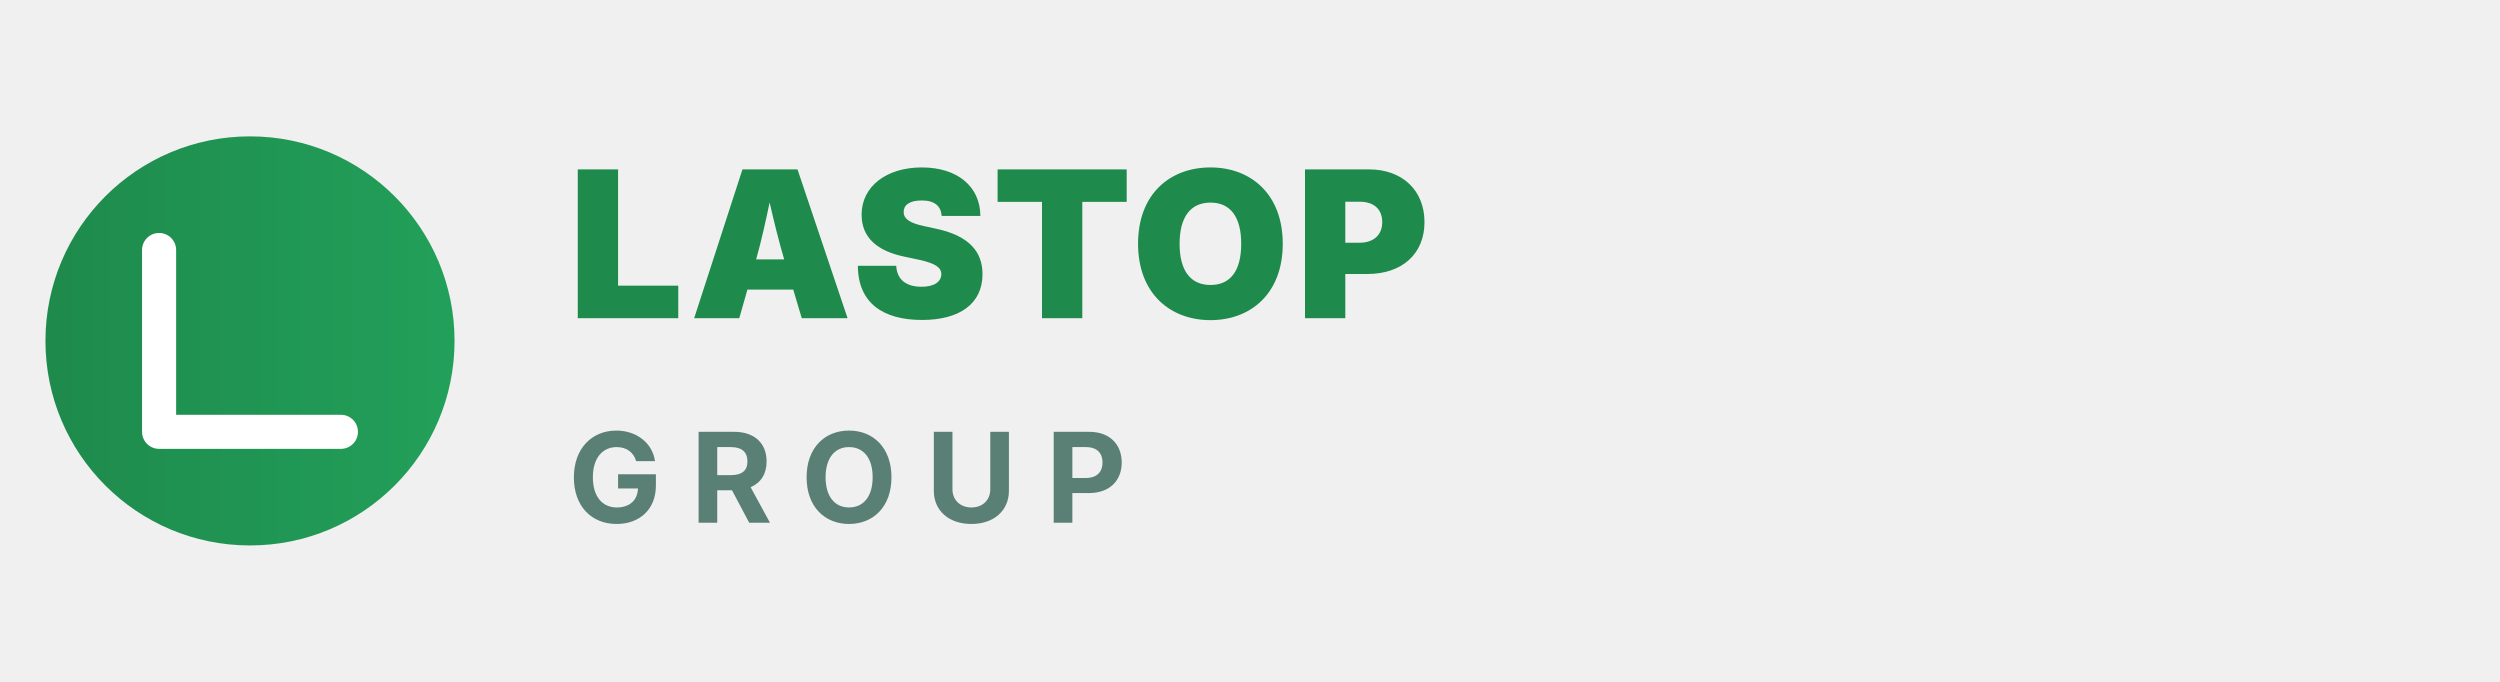
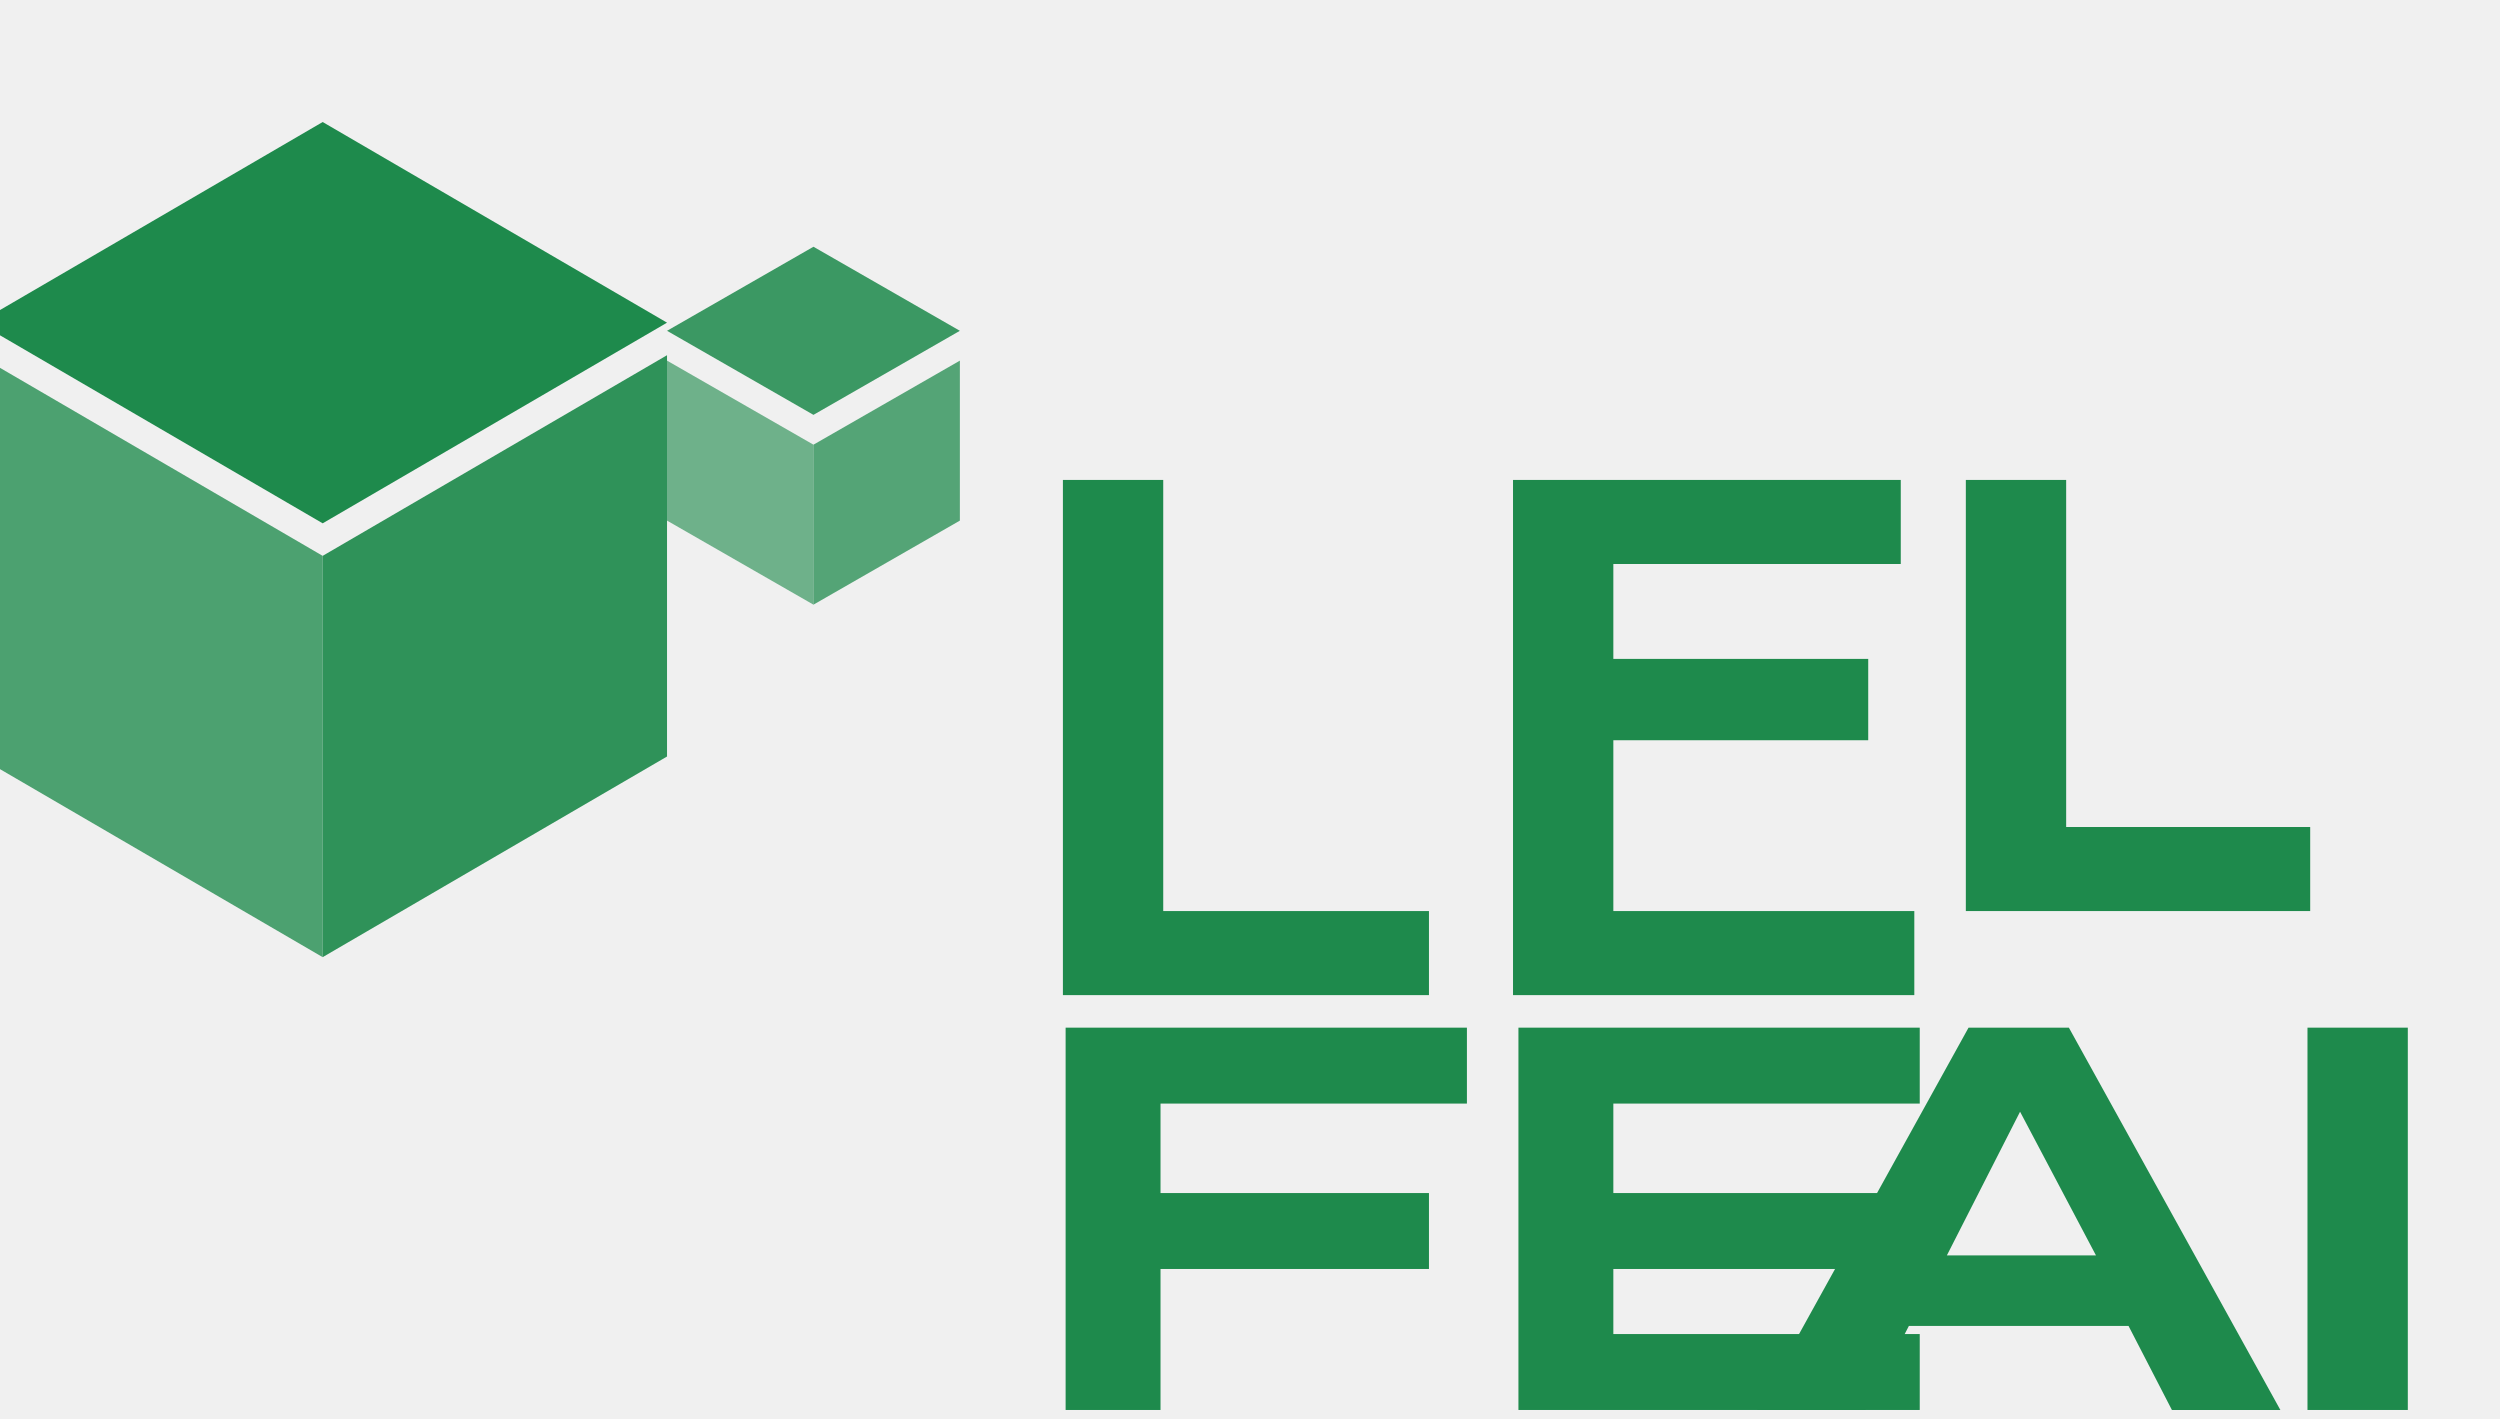
- <svg xmlns="http://www.w3.org/2000/svg" viewBox="0 0 220 60" width="220" height="60" role="img" aria-label="LASTOP GROUP">
+ <svg xmlns="http://www.w3.org/2000/svg" viewBox="0 0 922 523" role="img" aria-label="LASTOP GROUP">
  <defs>
-     <linearGradient id="lg" x1="0%" y1="0%" x2="100%" y2="0%">
-       <stop offset="0%" stop-color="#1E8A4C" />
-       <stop offset="100%" stop-color="#22A05A" />
-     </linearGradient>
+     <style>
+       .lg{fill:#1E8A4C}
+     </style>
  </defs>
-   <circle cx="22" cy="30" r="18" fill="url(#lg)" />
-   <path d="M 14 22 L 14 38 L 30 38" stroke="#fff" stroke-width="3" fill="none" stroke-linecap="round" stroke-linejoin="round" />
-   <text x="50" y="28" font-family="Manrope, -apple-system, sans-serif" font-weight="900" font-size="18" fill="#1E8A4C" letter-spacing="0.5">LASTOP</text>
-   <text x="50" y="46" font-family="Manrope, -apple-system, sans-serif" font-weight="700" font-size="11" fill="#5A8076" letter-spacing="2.5">GROUP</text>
+   <g class="lg">
+     <polygon points="119,45 246,119 119,193 -8,119" />
+     <polygon points="119,205 246,131 246,279 119,353" opacity=".92" />
+     <polygon points="119,205 119,353 -8,279 -8,131" opacity=".78" />
+     <polygon points="300,91 354,122 300,153 246,122" opacity=".86" />
+     <polygon points="300,164 354,133 354,192 300,223" opacity=".74" />
+     <polygon points="300,164 300,223 246,192 246,133" opacity=".62" />
+     <path d="M392 177h37v159h98v31H392z" />
+     <path d="M558 177h143v31h-106v35h94v30h-94v63h111v31H558z" />
+     <path d="M725 177h37v128h90v31H725z" />
+     <path d="M393 379h148v28H428v33h99v28h-99v52h-35z" />
+     <path d="M560 379h148v28H595v33h99v28h-99v24h113v28H560z" />
+     <path d="M726 379h37l78 141h-40l-16-31h-81l-16 31h-40zm47 84-28-53-27 53z" />
+     <path d="M851 379h37v141h-37z" />
+   </g>
</svg>
